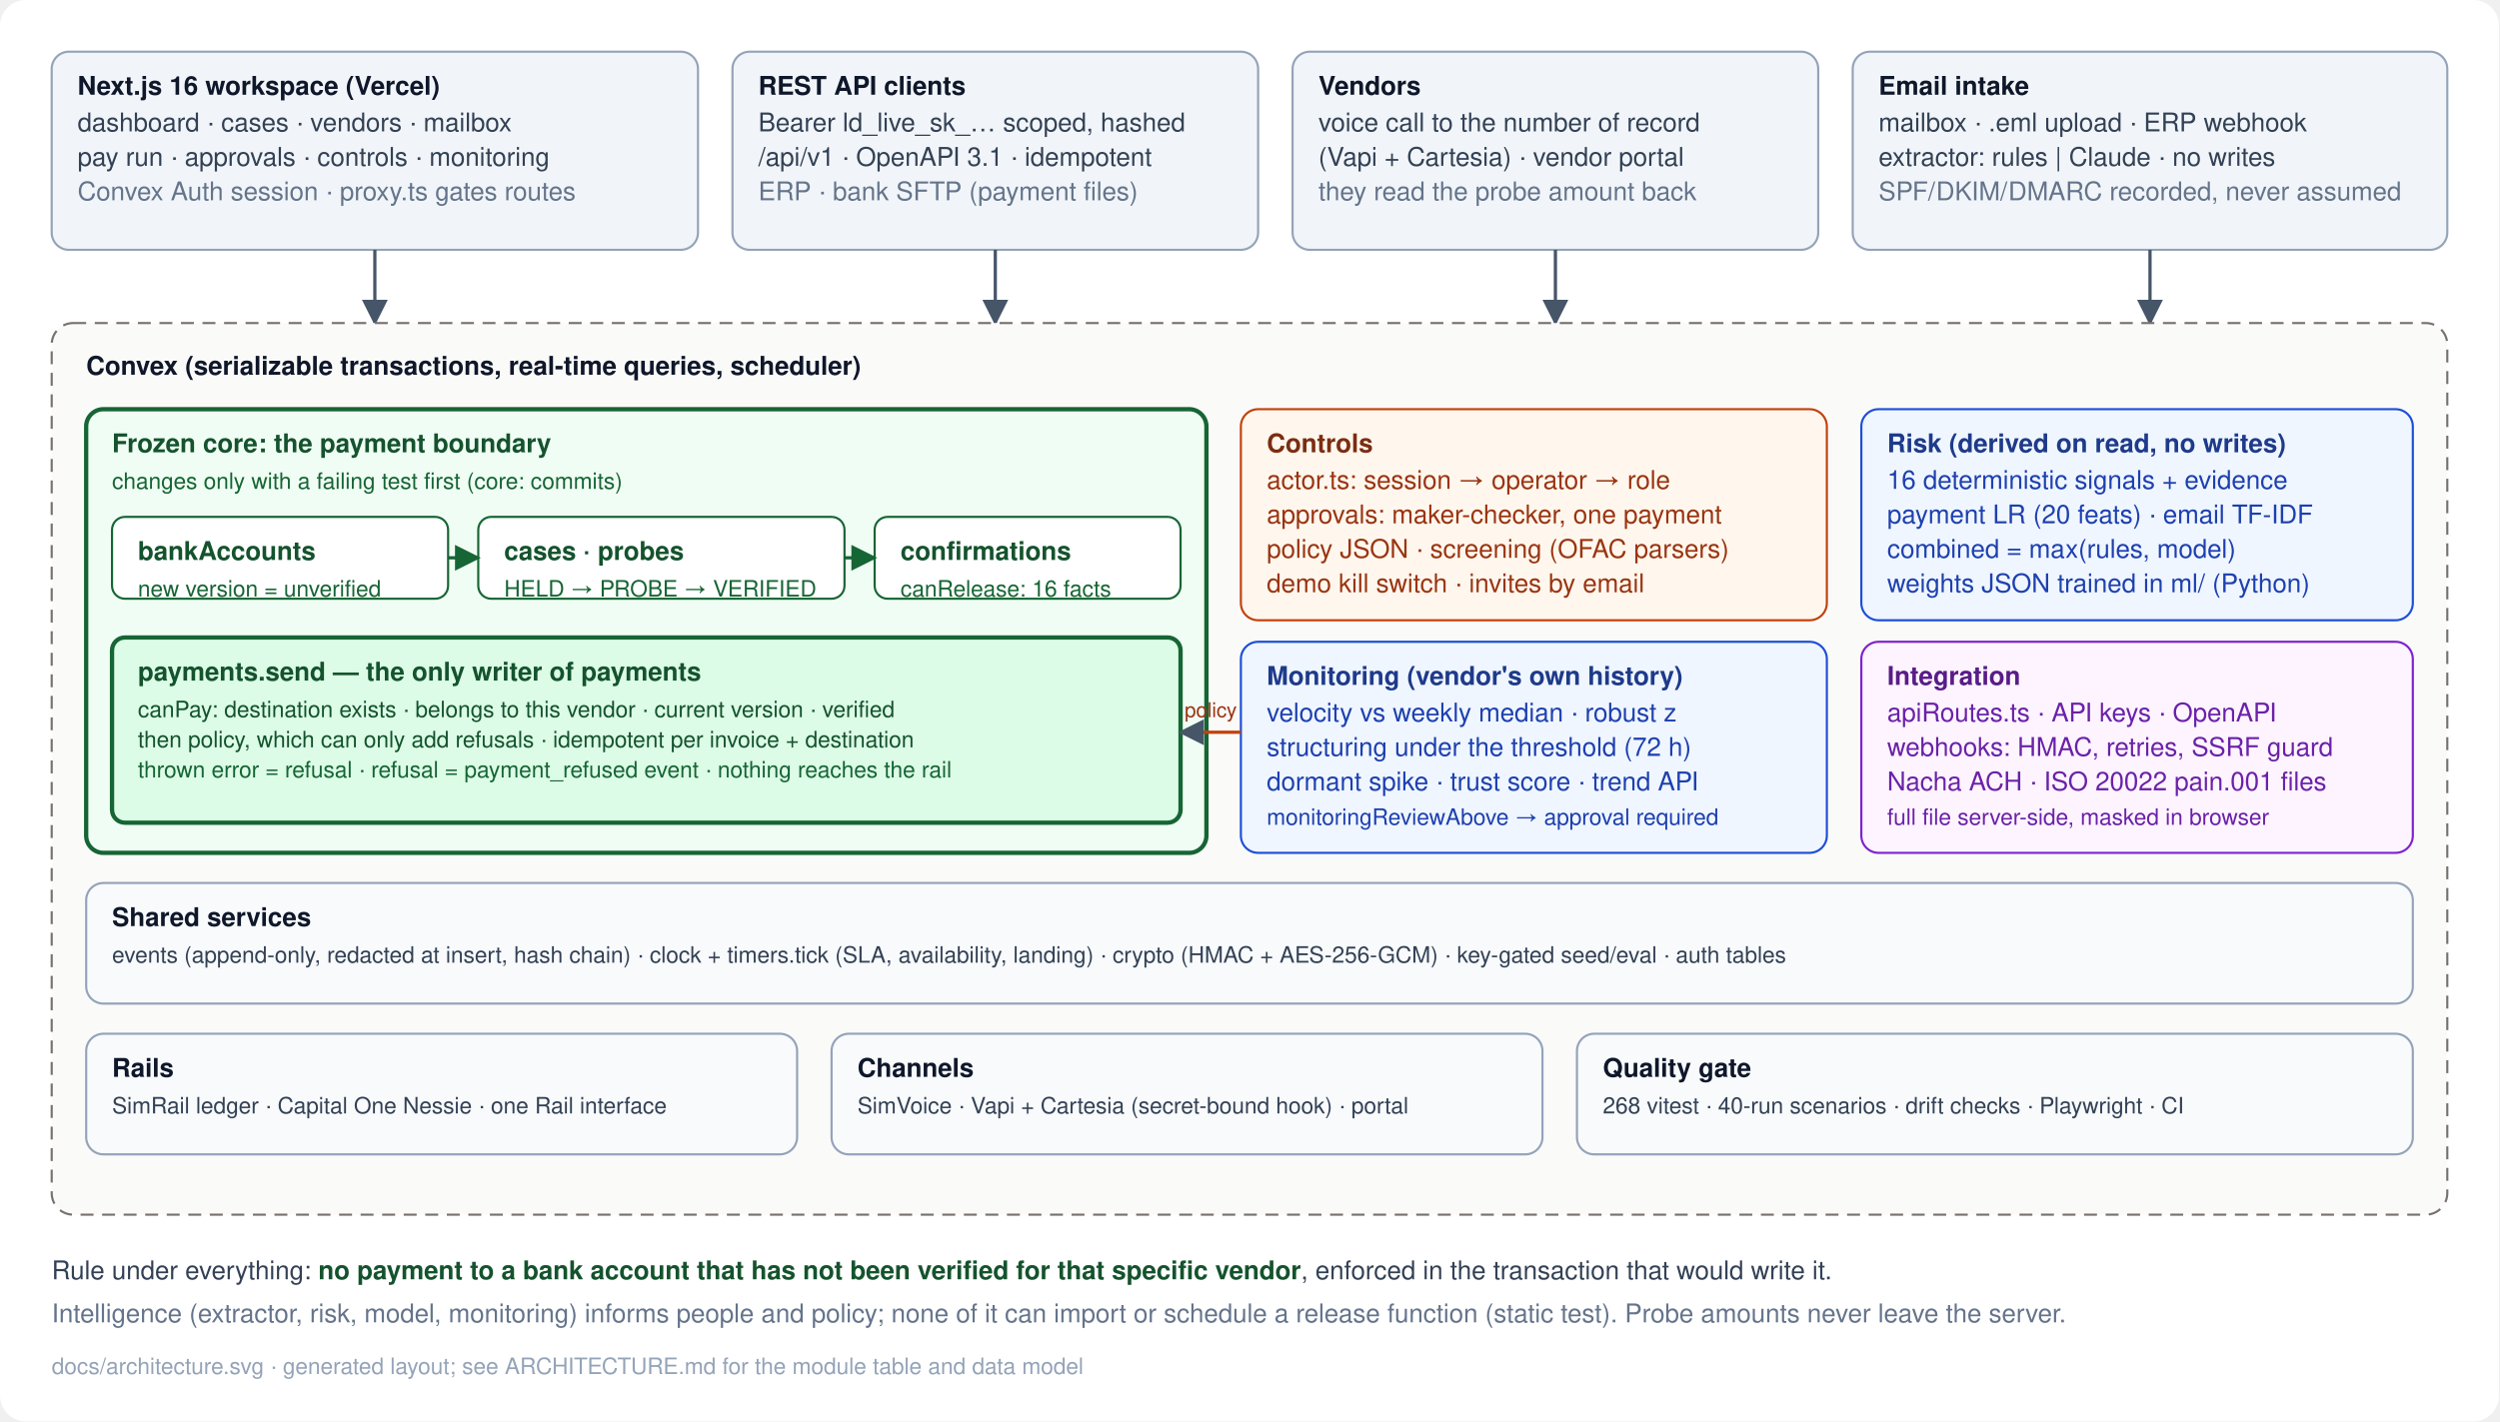
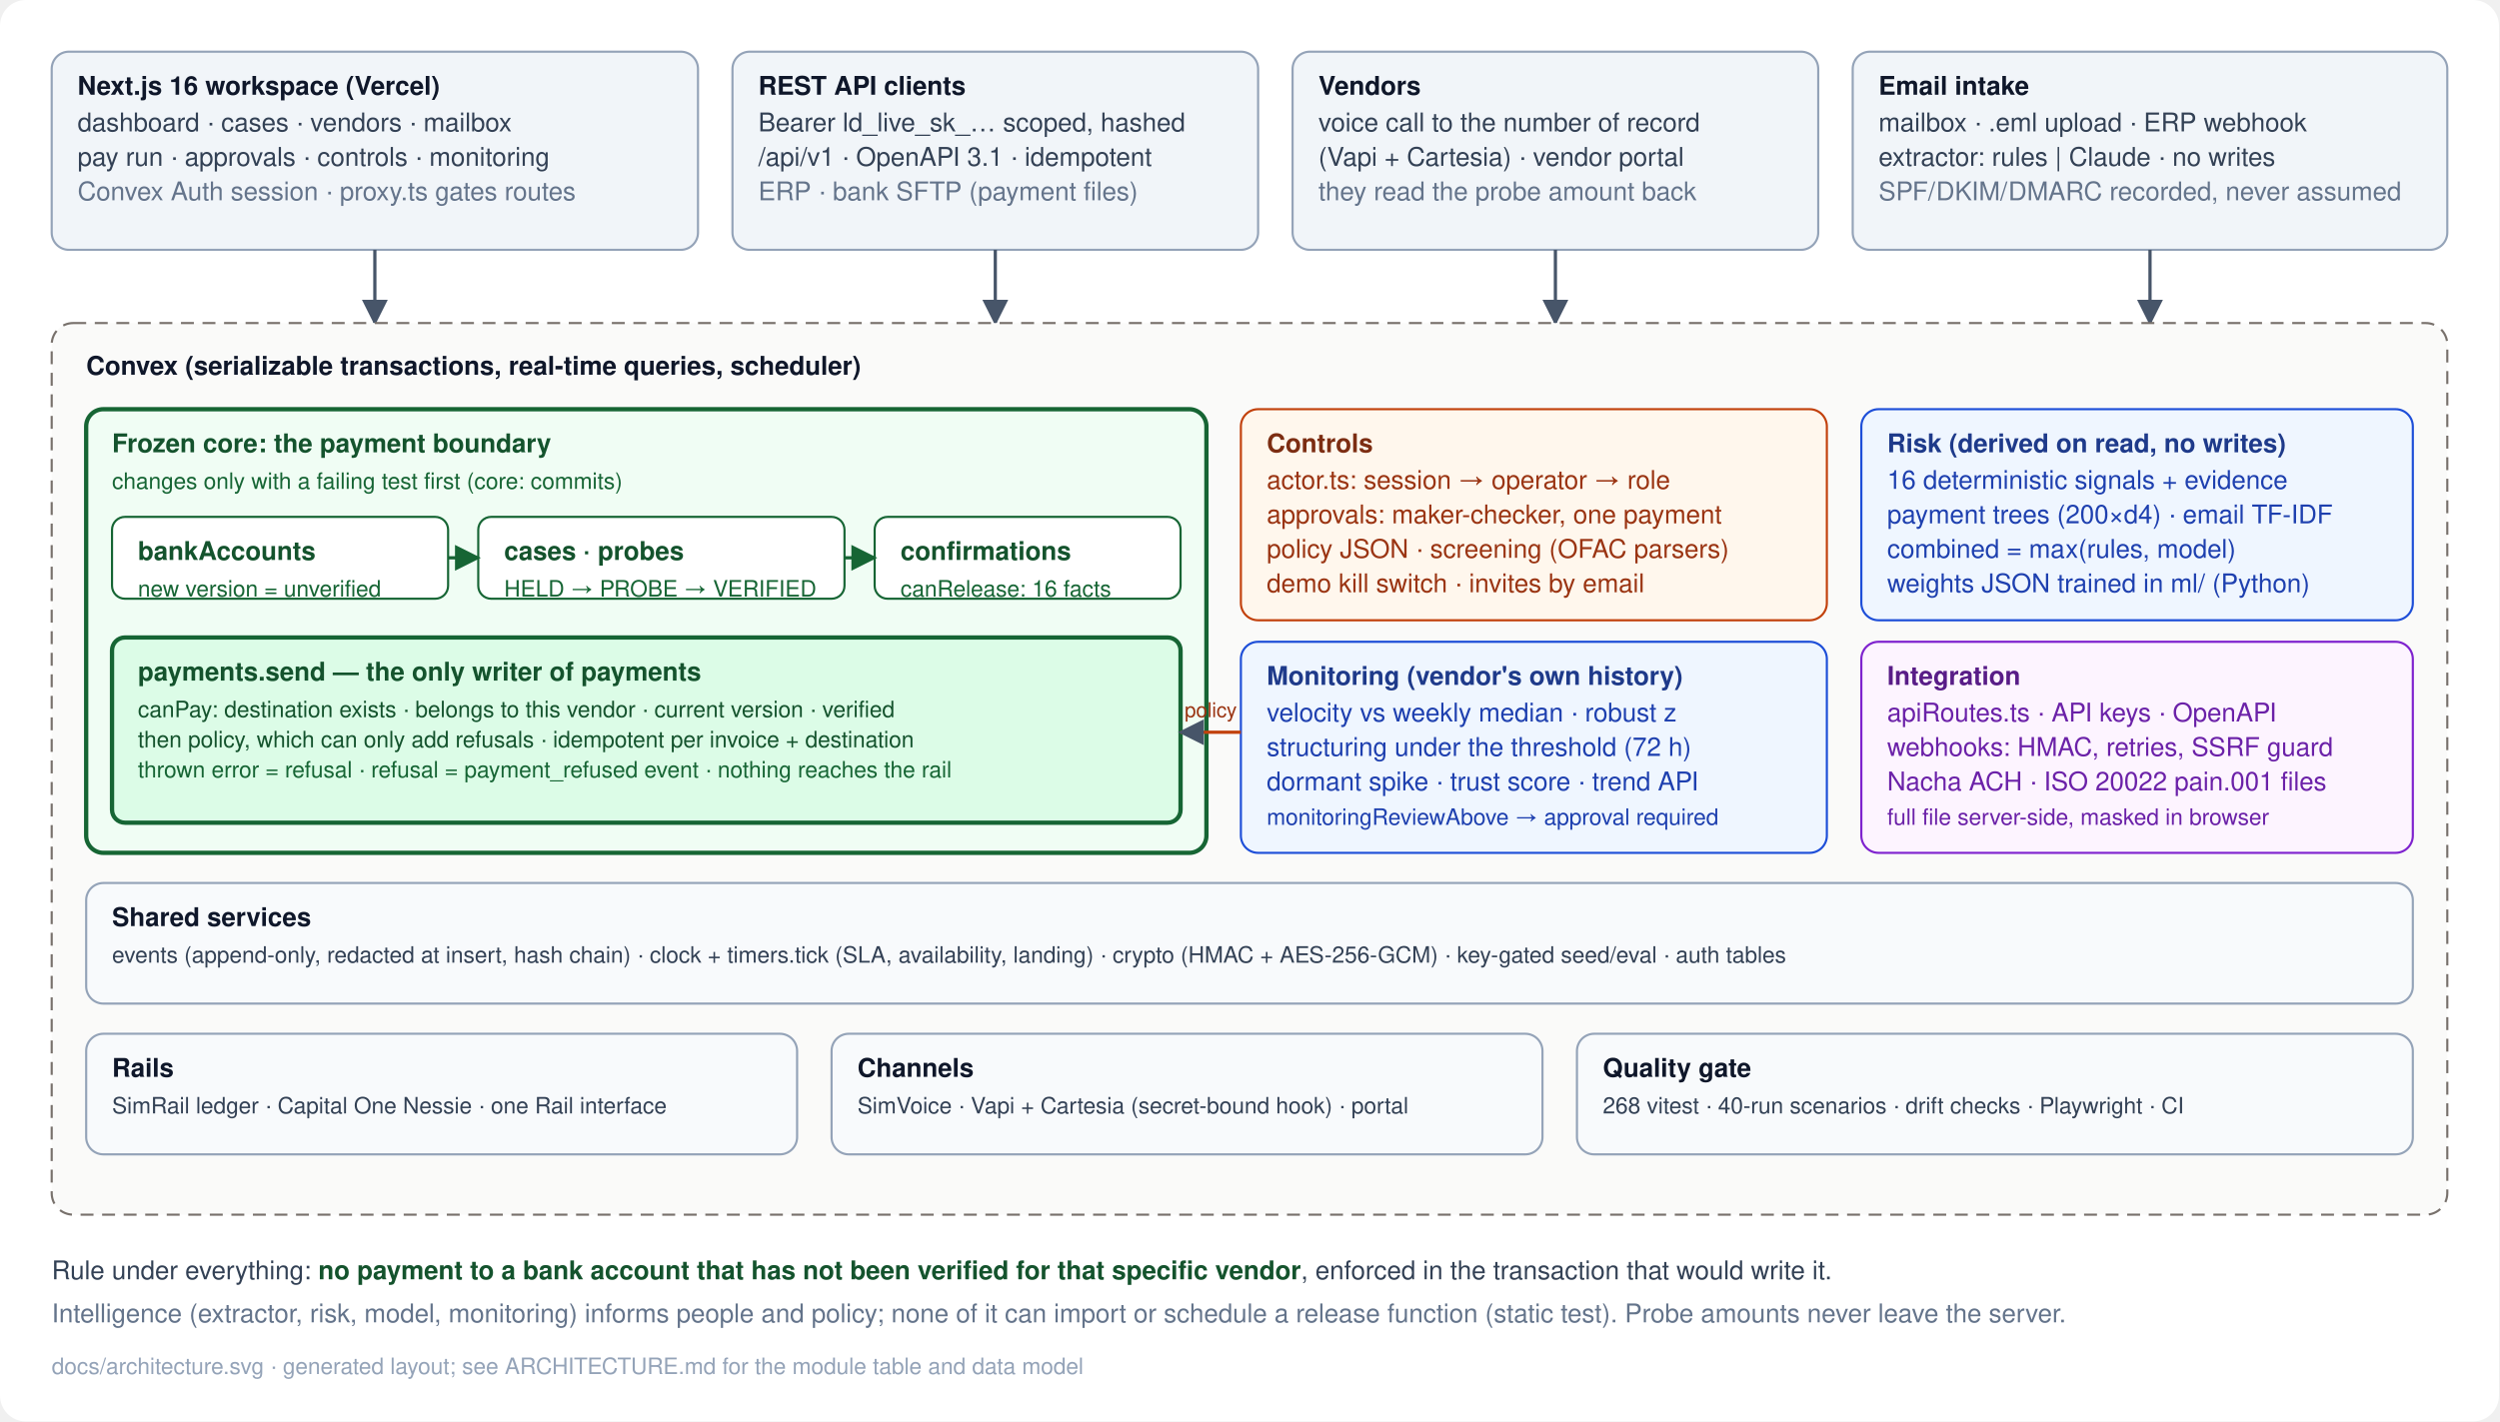
<svg xmlns="http://www.w3.org/2000/svg" width="1160" height="660" viewBox="0 0 1160 660" font-family="ui-sans-serif, -apple-system, Segoe UI, Helvetica, Arial, sans-serif" font-size="12">
  <defs>
    <marker id="a" viewBox="0 0 10 10" refX="9" refY="5" markerWidth="8" markerHeight="8" orient="auto-start-reverse">
      <path d="M0 0L10 5L0 10z" fill="#475569" />
    </marker>
    <marker id="g" viewBox="0 0 10 10" refX="9" refY="5" markerWidth="8" markerHeight="8" orient="auto-start-reverse">
      <path d="M0 0L10 5L0 10z" fill="#166534" />
    </marker>
  </defs>
  <rect width="1160" height="660" rx="12" fill="#ffffff" />
  <rect x="24" y="24" width="300" height="92" rx="8" fill="#f1f5f9" stroke="#94a3b8" stroke-width="1" />
  <text x="36" y="44" font-weight="700" fill="#0f172a">Next.js 16 workspace (Vercel)</text>
  <text x="36" y="61" fill="#334155">dashboard · cases · vendors · mailbox</text>
  <text x="36" y="77" fill="#334155">pay run · approvals · controls · monitoring</text>
  <text x="36" y="93" fill="#64748b">Convex Auth session · proxy.ts gates routes</text>
  <rect x="340" y="24" width="244" height="92" rx="8" fill="#f1f5f9" stroke="#94a3b8" stroke-width="1" />
  <text x="352" y="44" font-weight="700" fill="#0f172a">REST API clients</text>
  <text x="352" y="61" fill="#334155">Bearer ld_live_sk_… scoped, hashed</text>
  <text x="352" y="77" fill="#334155">/api/v1 · OpenAPI 3.1 · idempotent</text>
  <text x="352" y="93" fill="#64748b">ERP · bank SFTP (payment files)</text>
  <rect x="600" y="24" width="244" height="92" rx="8" fill="#f1f5f9" stroke="#94a3b8" stroke-width="1" />
  <text x="612" y="44" font-weight="700" fill="#0f172a">Vendors</text>
  <text x="612" y="61" fill="#334155">voice call to the number of record</text>
  <text x="612" y="77" fill="#334155">(Vapi + Cartesia) · vendor portal</text>
  <text x="612" y="93" fill="#64748b">they read the probe amount back</text>
  <rect x="860" y="24" width="276" height="92" rx="8" fill="#f1f5f9" stroke="#94a3b8" stroke-width="1" />
  <text x="872" y="44" font-weight="700" fill="#0f172a">Email intake</text>
  <text x="872" y="61" fill="#334155">mailbox · .eml upload · ERP webhook</text>
  <text x="872" y="77" fill="#334155">extractor: rules | Claude · no writes</text>
  <text x="872" y="93" fill="#64748b">SPF/DKIM/DMARC recorded, never assumed</text>
  <line x1="174" y1="116" x2="174" y2="150" stroke="#475569" stroke-width="1.5" marker-end="url(#a)" />
  <line x1="462" y1="116" x2="462" y2="150" stroke="#475569" stroke-width="1.5" marker-end="url(#a)" />
  <line x1="722" y1="116" x2="722" y2="150" stroke="#475569" stroke-width="1.5" marker-end="url(#a)" />
  <line x1="998" y1="116" x2="998" y2="150" stroke="#475569" stroke-width="1.5" marker-end="url(#a)" />
  <rect x="24" y="150" width="1112" height="414" rx="10" fill="#fafaf9" stroke="#78716c" stroke-dasharray="6 4" />
  <text x="40" y="174" font-weight="700" fill="#0f172a">Convex (serializable transactions, real-time queries, scheduler)</text>
  <rect x="40" y="190" width="520" height="206" rx="8" fill="#f0fdf4" stroke="#dcfce7" stroke-width="0" />
  <rect x="40" y="190" width="520" height="206" rx="8" fill="#f0fdf4" stroke="#166534" stroke-width="2" />
  <text x="52" y="210" font-weight="700" fill="#14532d">Frozen core: the payment boundary</text>
  <text x="52" y="227" fill="#166534" font-size="10.5">changes only with a failing test first (core: commits)</text>
  <rect x="52" y="240" width="156" height="38" rx="6" fill="#ffffff" stroke="#166534" stroke-width="1" />
  <text x="64" y="260" font-weight="700" fill="#14532d">bankAccounts</text>
  <text x="64" y="277" fill="#166534" font-size="10.5">new version = unverified</text>
  <rect x="222" y="240" width="170" height="38" rx="6" fill="#ffffff" stroke="#166534" stroke-width="1" />
  <text x="234" y="260" font-weight="700" fill="#14532d">cases · probes</text>
  <text x="234" y="277" fill="#166534" font-size="10.5">HELD → PROBE → VERIFIED</text>
  <rect x="406" y="240" width="142" height="38" rx="6" fill="#ffffff" stroke="#166534" stroke-width="1" />
  <text x="418" y="260" font-weight="700" fill="#14532d">confirmations</text>
  <text x="418" y="277" fill="#166534" font-size="10.5">canRelease: 16 facts</text>
  <line x1="208" y1="259" x2="222" y2="259" stroke="#166534" stroke-width="1.5" marker-end="url(#g)" />
  <line x1="392" y1="259" x2="406" y2="259" stroke="#166534" stroke-width="1.5" marker-end="url(#g)" />
  <rect x="52" y="296" width="496" height="86" rx="6" fill="#dcfce7" stroke="#166534" stroke-width="2" />
  <text x="64" y="316" font-weight="700" fill="#14532d">payments.send — the only writer of payments</text>
  <text x="64" y="333" fill="#14532d" font-size="10.5">canPay: destination exists · belongs to this vendor · current version · verified</text>
  <text x="64" y="347" fill="#14532d" font-size="10.5">then policy, which can only add refusals · idempotent per invoice + destination</text>
  <text x="64" y="361" fill="#166534" font-size="10.5">thrown error = refusal · refusal = payment_refused event · nothing reaches the rail</text>
  <rect x="576" y="190" width="272" height="98" rx="8" fill="#fff7ed" stroke="#c2410c" stroke-width="1" />
  <text x="588" y="210" font-weight="700" fill="#7c2d12">Controls</text>
  <text x="588" y="227" fill="#9a3412">actor.ts: session → operator → role</text>
  <text x="588" y="243" fill="#9a3412">approvals: maker-checker, one payment</text>
  <text x="588" y="259" fill="#9a3412">policy JSON · screening (OFAC parsers)</text>
  <text x="588" y="275" fill="#9a3412">demo kill switch · invites by email</text>
  <rect x="864" y="190" width="256" height="98" rx="8" fill="#eff6ff" stroke="#1d4ed8" stroke-width="1" />
  <text x="876" y="210" font-weight="700" fill="#1e3a8a">Risk (derived on read, no writes)</text>
  <text x="876" y="227" fill="#1e40af">16 deterministic signals + evidence</text>
-   <text x="876" y="243" fill="#1e40af">payment LR (20 feats) · email TF-IDF</text>
+   <text x="876" y="243" fill="#1e40af">payment trees (200×d4) · email TF-IDF</text>
  <text x="876" y="259" fill="#1e40af">combined = max(rules, model)</text>
  <text x="876" y="275" fill="#1e40af">weights JSON trained in ml/ (Python)</text>
  <rect x="576" y="298" width="272" height="98" rx="8" fill="#eff6ff" stroke="#1d4ed8" stroke-width="1" />
  <text x="588" y="318" font-weight="700" fill="#1e3a8a">Monitoring (vendor's own history)</text>
  <text x="588" y="335" fill="#1e40af">velocity vs weekly median · robust z</text>
  <text x="588" y="351" fill="#1e40af">structuring under the threshold (72 h)</text>
  <text x="588" y="367" fill="#1e40af">dormant spike · trust score · trend API</text>
  <text x="588" y="383" fill="#1e40af" font-size="10.5">monitoringReviewAbove → approval required</text>
  <rect x="864" y="298" width="256" height="98" rx="8" fill="#fdf4ff" stroke="#7e22ce" stroke-width="1" />
  <text x="876" y="318" font-weight="700" fill="#581c87">Integration</text>
  <text x="876" y="335" fill="#6b21a8">apiRoutes.ts · API keys · OpenAPI</text>
  <text x="876" y="351" fill="#6b21a8">webhooks: HMAC, retries, SSRF guard</text>
  <text x="876" y="367" fill="#6b21a8">Nacha ACH · ISO 20022 pain.001 files</text>
  <text x="876" y="383" fill="#6b21a8" font-size="10.5">full file server-side, masked in browser</text>
  <line x1="576" y1="340" x2="548" y2="340" stroke="#c2410c" stroke-width="1.5" marker-end="url(#a)" />
  <text x="562" y="333" fill="#9a3412" font-size="9.5" text-anchor="middle">policy</text>
  <rect x="40" y="410" width="1080" height="56" rx="8" fill="#f8fafc" stroke="#94a3b8" stroke-width="1" />
  <text x="52" y="430" font-weight="700" fill="#0f172a">Shared services</text>
  <text x="52" y="447" fill="#334155" font-size="10.5">events (append-only, redacted at insert, hash chain) · clock + timers.tick (SLA, availability, landing) · crypto (HMAC + AES-256-GCM) · key-gated seed/eval · auth tables</text>
  <rect x="40" y="480" width="330" height="56" rx="8" fill="#f8fafc" stroke="#94a3b8" stroke-width="1" />
  <text x="52" y="500" font-weight="700" fill="#0f172a">Rails</text>
  <text x="52" y="517" fill="#334155" font-size="10.5">SimRail ledger · Capital One Nessie · one Rail interface</text>
  <rect x="386" y="480" width="330" height="56" rx="8" fill="#f8fafc" stroke="#94a3b8" stroke-width="1" />
  <text x="398" y="500" font-weight="700" fill="#0f172a">Channels</text>
  <text x="398" y="517" fill="#334155" font-size="10.5">SimVoice · Vapi + Cartesia (secret-bound hook) · portal</text>
  <rect x="732" y="480" width="388" height="56" rx="8" fill="#f8fafc" stroke="#94a3b8" stroke-width="1" />
  <text x="744" y="500" font-weight="700" fill="#0f172a">Quality gate</text>
  <text x="744" y="517" fill="#334155" font-size="10.5">268 vitest · 40-run scenarios · drift checks · Playwright · CI</text>
  <text x="24" y="594" fill="#334155">Rule under everything: <tspan font-weight="700" fill="#14532d">no payment to a bank account that has not been verified for that specific vendor</tspan>, enforced in the transaction that would write it.</text>
  <text x="24" y="614" fill="#64748b">Intelligence (extractor, risk, model, monitoring) informs people and policy; none of it can import or schedule a release function (static test). Probe amounts never leave the server.</text>
  <text x="24" y="638" fill="#94a3b8" font-size="10.5">docs/architecture.svg · generated layout; see ARCHITECTURE.md for the module table and data model</text>
</svg>
